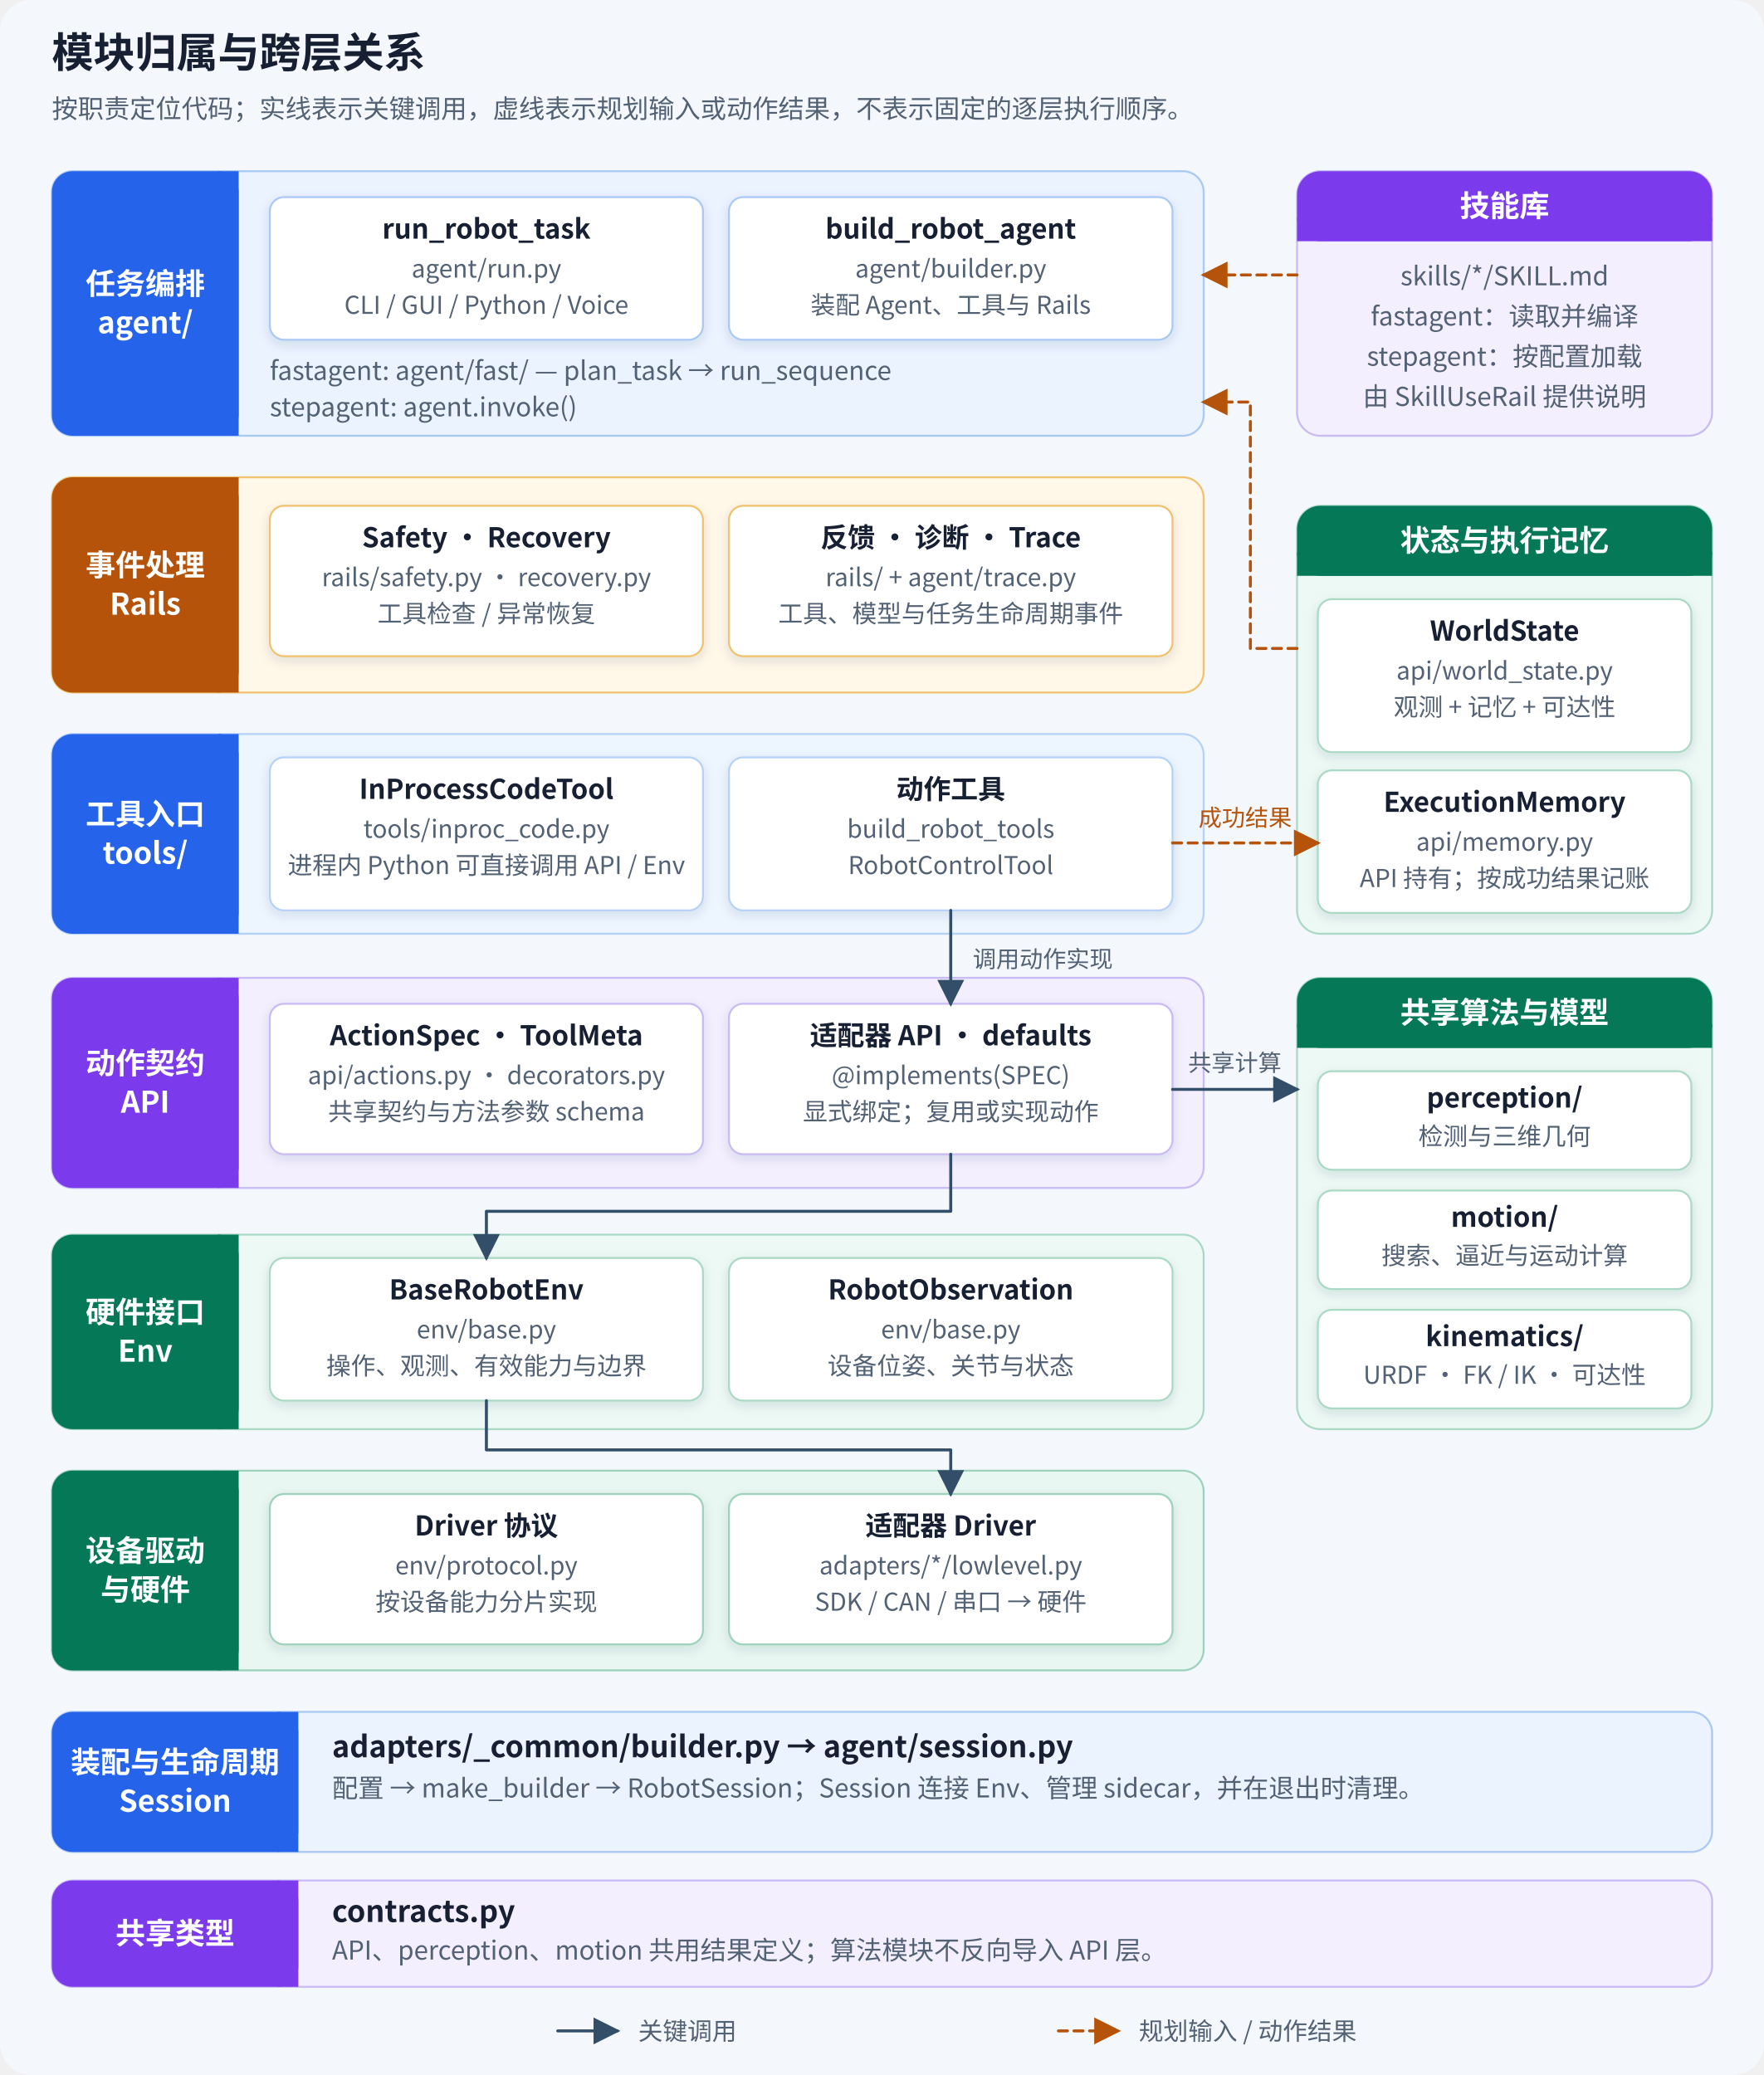
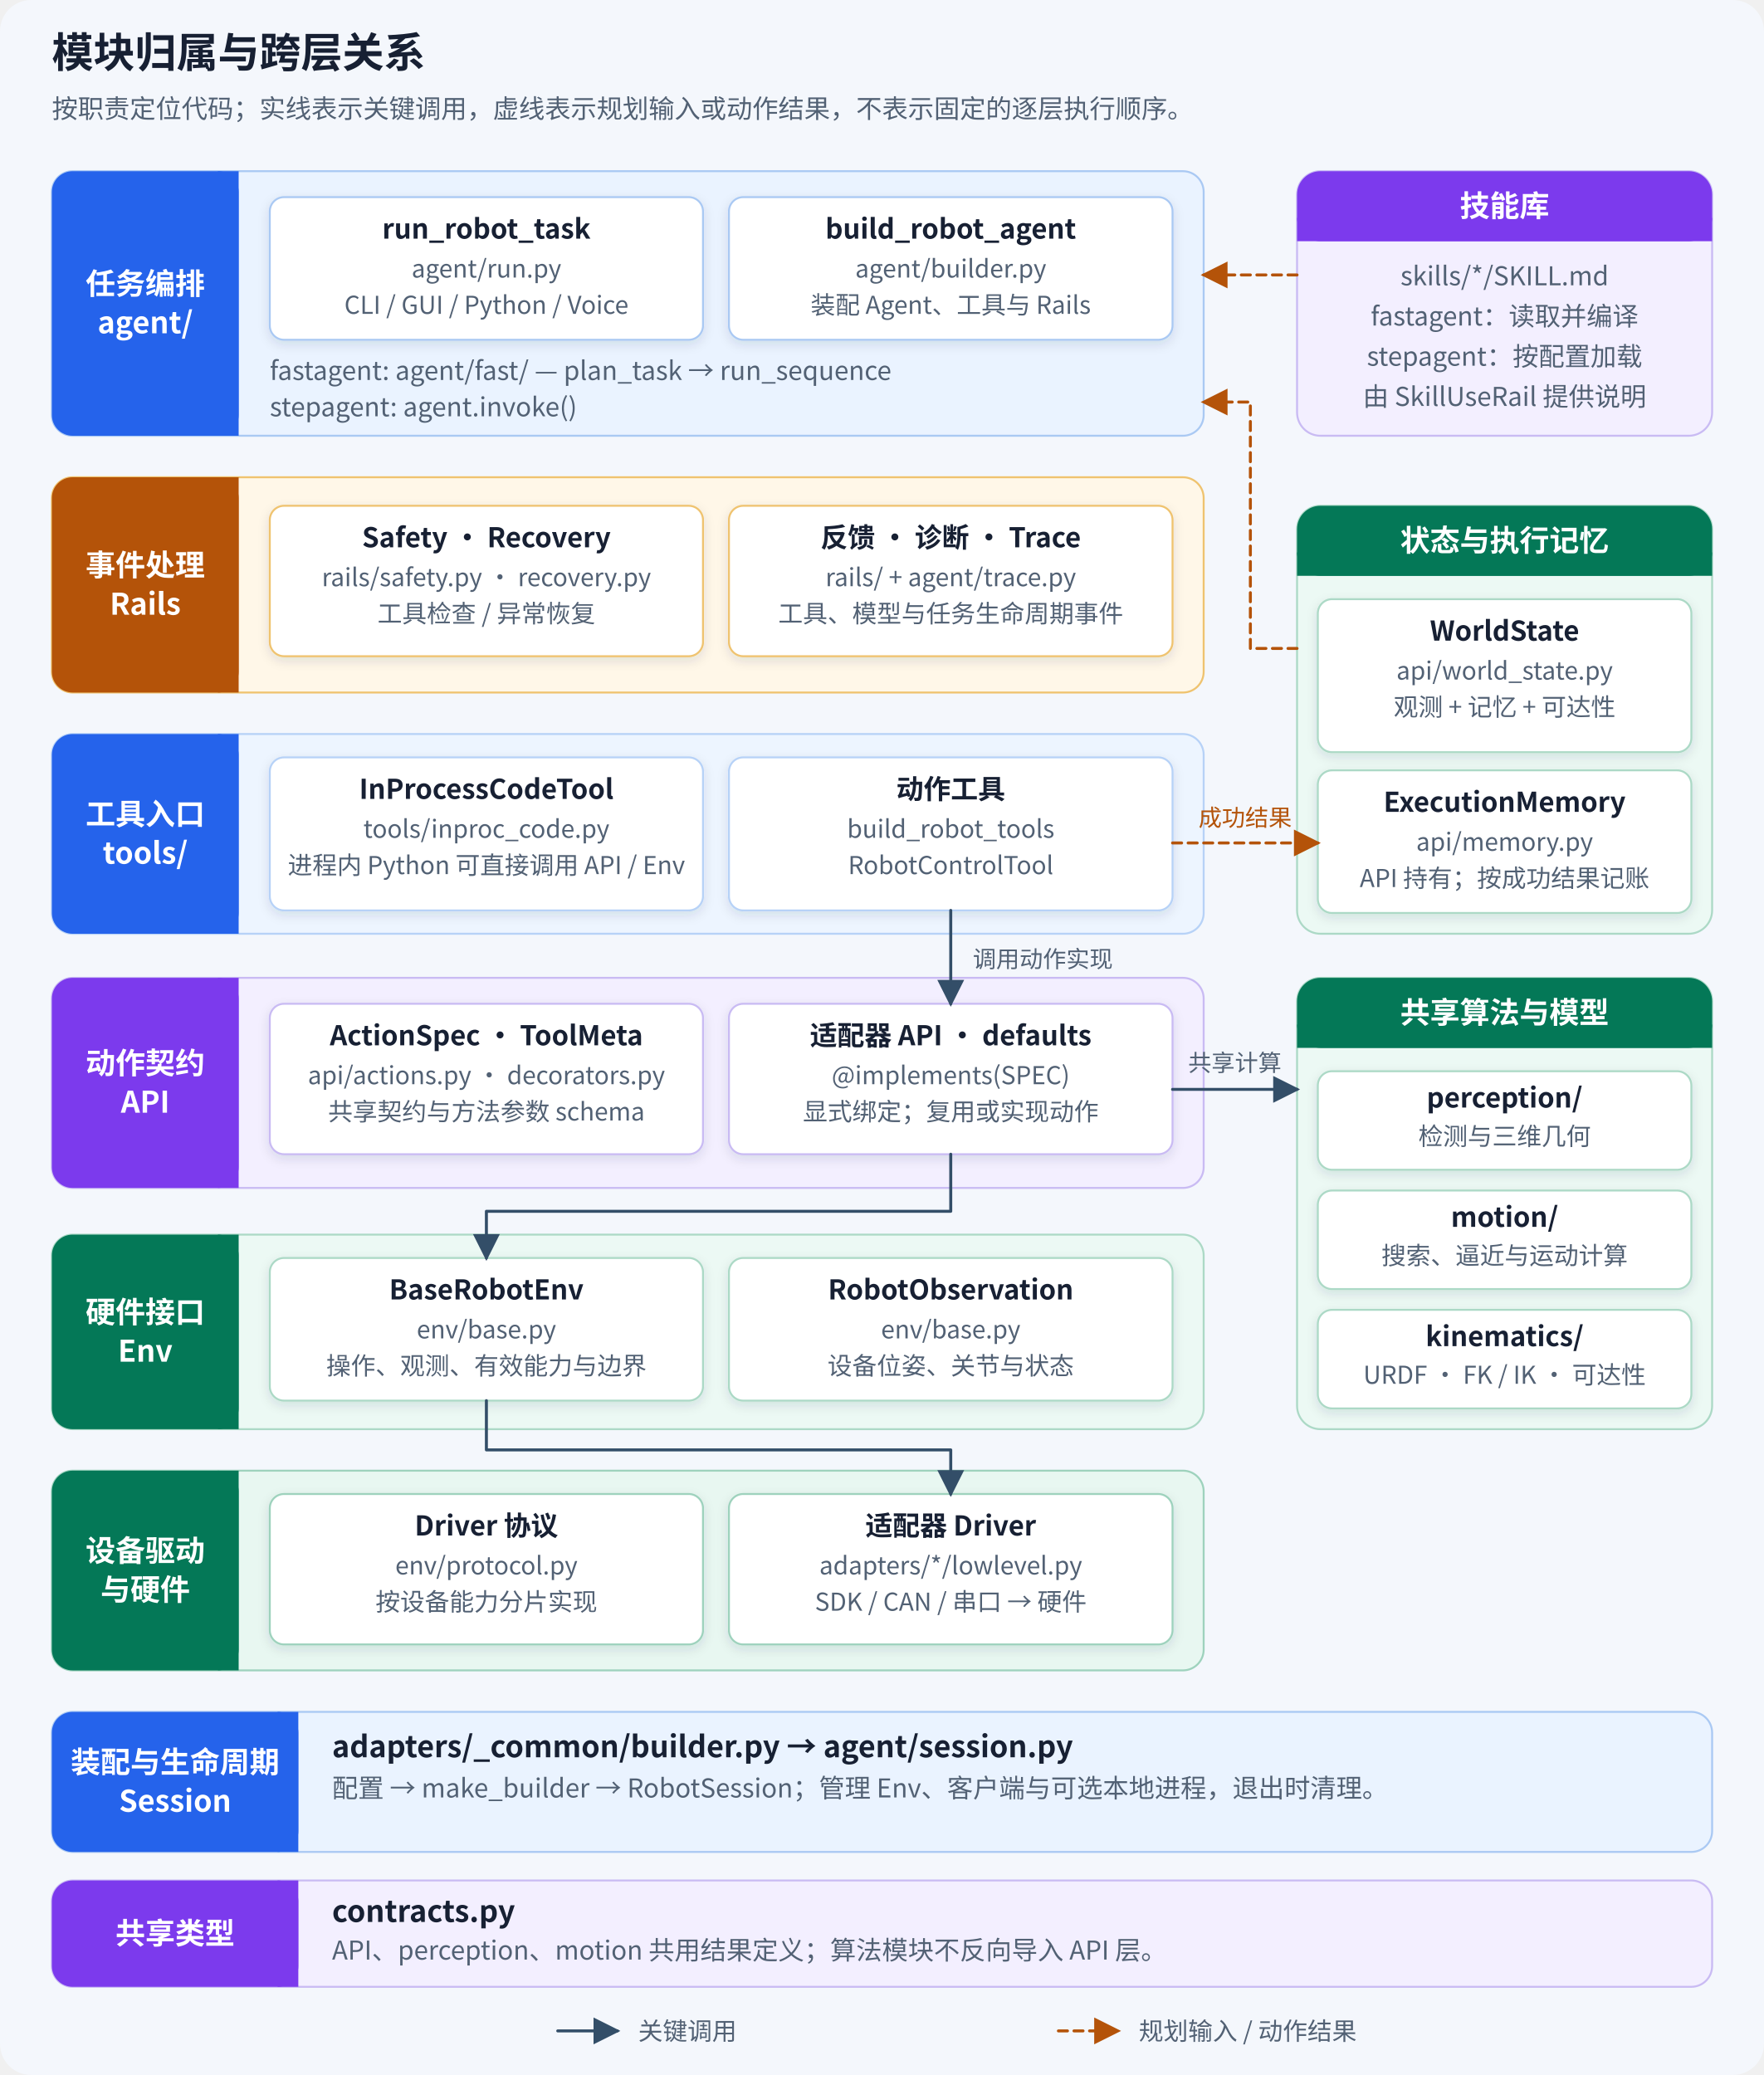
<svg xmlns="http://www.w3.org/2000/svg" width="1360" height="1600" viewBox="0 0 1360 1600" role="img" aria-labelledby="title desc">
  <defs>
    <marker id="arrow" markerWidth="9" markerHeight="9" refX="8" refY="4.5" orient="auto">
      <path d="M0 0 L9 4.5 L0 9 Z" fill="#334e68" />
    </marker>
    <marker id="input-arrow" markerWidth="9" markerHeight="9" refX="8" refY="4.5" orient="auto">
      <path d="M0 0 L9 4.5 L0 9 Z" fill="#b45309" />
    </marker>
    <filter id="shadow" x="-10%" y="-15%" width="120%" height="140%">
      <feDropShadow dx="0" dy="3" stdDeviation="4" flood-color="#19324d" flood-opacity="0.12" />
    </filter>
    <style>text { font-family: "Noto Sans CJK SC", "Microsoft YaHei", "PingFang SC", sans-serif; } path, line { stroke-linejoin: round; stroke-linecap: round; }</style>
  </defs>
  <rect x="0" y="0" width="1360" height="1600" rx="24" fill="#f4f7fc" />
  <text id="text-1" x="40" y="52" font-size="32" font-weight="700" fill="#172033" text-anchor="start" data-max-width="1280">模块归属与跨层关系</text>
  <text id="text-2" x="40" y="91" font-size="20" font-weight="400" fill="#526174" text-anchor="start" data-max-width="1280">按职责定位代码；实线表示关键调用，虚线表示规划输入或动作结果，不表示固定的逐层执行顺序。</text>
  <rect x="40" y="132" width="888" height="204" rx="16" fill="#eaf3ff" stroke="#aac9f3" stroke-width="1.5" />
  <rect x="40" y="132" width="144" height="204" rx="16" fill="#2563eb" />
  <rect x="168" y="132" width="16" height="204" rx="0" fill="#2563eb" />
  <text id="text-3" x="112.0" y="227.0" font-size="23" font-weight="700" fill="#ffffff" text-anchor="middle" data-max-width="120">任务编排</text>
  <text id="text-4" x="112.0" y="257.0" font-size="23" font-weight="700" fill="#ffffff" text-anchor="middle" data-max-width="120">agent/</text>
  <rect x="208" y="152" width="334" height="110" rx="11" fill="#ffffff" stroke="#aac9f3" stroke-width="1.5" filter="url(#shadow)" />
  <text id="text-5" x="375.0" y="184" font-size="21" font-weight="700" fill="#172033" text-anchor="middle" data-max-width="306">run_robot_task</text>
  <text id="text-6" x="375.0" y="214" font-size="19" font-weight="400" fill="#526174" text-anchor="middle" data-max-width="306">agent/run.py</text>
  <text id="text-7" x="375.0" y="242" font-size="19" font-weight="400" fill="#526174" text-anchor="middle" data-max-width="306">CLI / GUI / Python / Voice</text>
  <rect x="562" y="152" width="342" height="110" rx="11" fill="#ffffff" stroke="#aac9f3" stroke-width="1.5" filter="url(#shadow)" />
  <text id="text-8" x="733.0" y="184" font-size="21" font-weight="700" fill="#172033" text-anchor="middle" data-max-width="314">build_robot_agent</text>
  <text id="text-9" x="733.0" y="214" font-size="19" font-weight="400" fill="#526174" text-anchor="middle" data-max-width="314">agent/builder.py</text>
  <text id="text-10" x="733.0" y="242" font-size="19" font-weight="400" fill="#526174" text-anchor="middle" data-max-width="314">装配 Agent、工具与 Rails</text>
  <text id="text-11" x="208" y="293" font-size="20" font-weight="400" fill="#526174" text-anchor="start" data-max-width="696">fastagent: agent/fast/ — plan_task → run_sequence</text>
  <text id="text-12" x="208" y="321" font-size="20" font-weight="400" fill="#526174" text-anchor="start" data-max-width="696">stepagent: agent.invoke()</text>
  <rect x="40" y="368" width="888" height="166" rx="16" fill="#fff7e8" stroke="#efc36f" stroke-width="1.5" />
  <rect x="40" y="368" width="144" height="166" rx="16" fill="#b45309" />
  <rect x="168" y="368" width="16" height="166" rx="0" fill="#b45309" />
  <text id="text-13" x="112.0" y="444.0" font-size="23" font-weight="700" fill="#ffffff" text-anchor="middle" data-max-width="120">事件处理</text>
  <text id="text-14" x="112.0" y="474.0" font-size="23" font-weight="700" fill="#ffffff" text-anchor="middle" data-max-width="120">Rails</text>
  <rect x="208" y="390" width="334" height="116" rx="11" fill="#ffffff" stroke="#efc36f" stroke-width="1.5" filter="url(#shadow)" />
  <text id="text-15" x="375.0" y="422" font-size="21" font-weight="700" fill="#172033" text-anchor="middle" data-max-width="306">Safety · Recovery</text>
  <text id="text-16" x="375.0" y="452" font-size="19" font-weight="400" fill="#526174" text-anchor="middle" data-max-width="306">rails/safety.py · recovery.py</text>
  <text id="text-17" x="375.0" y="480" font-size="19" font-weight="400" fill="#526174" text-anchor="middle" data-max-width="306">工具检查 / 异常恢复</text>
  <rect x="562" y="390" width="342" height="116" rx="11" fill="#ffffff" stroke="#efc36f" stroke-width="1.5" filter="url(#shadow)" />
  <text id="text-18" x="733.0" y="422" font-size="21" font-weight="700" fill="#172033" text-anchor="middle" data-max-width="314">反馈 · 诊断 · Trace</text>
  <text id="text-19" x="733.0" y="452" font-size="19" font-weight="400" fill="#526174" text-anchor="middle" data-max-width="314">rails/ + agent/trace.py</text>
  <text id="text-20" x="733.0" y="480" font-size="19" font-weight="400" fill="#526174" text-anchor="middle" data-max-width="314">工具、模型与任务生命周期事件</text>
  <rect x="40" y="566" width="888" height="154" rx="16" fill="#edf5ff" stroke="#b7d2f7" stroke-width="1.5" />
  <rect x="40" y="566" width="144" height="154" rx="16" fill="#2563eb" />
  <rect x="168" y="566" width="16" height="154" rx="0" fill="#2563eb" />
  <text id="text-21" x="112.0" y="636.0" font-size="23" font-weight="700" fill="#ffffff" text-anchor="middle" data-max-width="120">工具入口</text>
  <text id="text-22" x="112.0" y="666.0" font-size="23" font-weight="700" fill="#ffffff" text-anchor="middle" data-max-width="120">tools/</text>
  <rect x="208" y="584" width="334" height="118" rx="11" fill="#ffffff" stroke="#b7d2f7" stroke-width="1.5" filter="url(#shadow)" />
  <text id="text-23" x="375.0" y="616" font-size="21" font-weight="700" fill="#172033" text-anchor="middle" data-max-width="306">InProcessCodeTool</text>
  <text id="text-24" x="375.0" y="646" font-size="19" font-weight="400" fill="#526174" text-anchor="middle" data-max-width="306">tools/inproc_code.py</text>
  <text id="text-25" x="375.0" y="674" font-size="19" font-weight="400" fill="#526174" text-anchor="middle" data-max-width="306">进程内 Python 可直接调用 API / Env</text>
  <rect x="562" y="584" width="342" height="118" rx="11" fill="#ffffff" stroke="#b7d2f7" stroke-width="1.5" filter="url(#shadow)" />
  <text id="text-26" x="733.0" y="616" font-size="21" font-weight="700" fill="#172033" text-anchor="middle" data-max-width="314">动作工具</text>
  <text id="text-27" x="733.0" y="646" font-size="19" font-weight="400" fill="#526174" text-anchor="middle" data-max-width="314">build_robot_tools</text>
  <text id="text-28" x="733.0" y="674" font-size="19" font-weight="400" fill="#526174" text-anchor="middle" data-max-width="314">RobotControlTool</text>
  <rect x="40" y="754" width="888" height="162" rx="16" fill="#f3efff" stroke="#c9bbf3" stroke-width="1.5" />
  <rect x="40" y="754" width="144" height="162" rx="16" fill="#7c3aed" />
  <rect x="168" y="754" width="16" height="162" rx="0" fill="#7c3aed" />
  <text id="text-29" x="112.0" y="828.0" font-size="23" font-weight="700" fill="#ffffff" text-anchor="middle" data-max-width="120">动作契约</text>
  <text id="text-30" x="112.0" y="858.0" font-size="23" font-weight="700" fill="#ffffff" text-anchor="middle" data-max-width="120">API</text>
  <rect x="208" y="774" width="334" height="116" rx="11" fill="#ffffff" stroke="#c9bbf3" stroke-width="1.5" filter="url(#shadow)" />
  <text id="text-31" x="375.0" y="806" font-size="21" font-weight="700" fill="#172033" text-anchor="middle" data-max-width="306">ActionSpec · ToolMeta</text>
  <text id="text-32" x="375.0" y="836" font-size="19" font-weight="400" fill="#526174" text-anchor="middle" data-max-width="306">api/actions.py · decorators.py</text>
  <text id="text-33" x="375.0" y="864" font-size="19" font-weight="400" fill="#526174" text-anchor="middle" data-max-width="306">共享契约与方法参数 schema</text>
  <rect x="562" y="774" width="342" height="116" rx="11" fill="#ffffff" stroke="#c9bbf3" stroke-width="1.5" filter="url(#shadow)" />
  <text id="text-34" x="733.0" y="806" font-size="21" font-weight="700" fill="#172033" text-anchor="middle" data-max-width="314">适配器 API · defaults</text>
  <text id="text-35" x="733.0" y="836" font-size="19" font-weight="400" fill="#526174" text-anchor="middle" data-max-width="314">@implements(SPEC)</text>
  <text id="text-36" x="733.0" y="864" font-size="19" font-weight="400" fill="#526174" text-anchor="middle" data-max-width="314">显式绑定；复用或实现动作</text>
  <rect x="40" y="952" width="888" height="150" rx="16" fill="#ecf9f4" stroke="#acd9c6" stroke-width="1.5" />
  <rect x="40" y="952" width="144" height="150" rx="16" fill="#047857" />
  <rect x="168" y="952" width="16" height="150" rx="0" fill="#047857" />
  <text id="text-37" x="112.0" y="1020.0" font-size="23" font-weight="700" fill="#ffffff" text-anchor="middle" data-max-width="120">硬件接口</text>
  <text id="text-38" x="112.0" y="1050.0" font-size="23" font-weight="700" fill="#ffffff" text-anchor="middle" data-max-width="120">Env</text>
  <rect x="208" y="970" width="334" height="110" rx="11" fill="#ffffff" stroke="#acd9c6" stroke-width="1.5" filter="url(#shadow)" />
  <text id="text-39" x="375.0" y="1002" font-size="21" font-weight="700" fill="#172033" text-anchor="middle" data-max-width="306">BaseRobotEnv</text>
  <text id="text-40" x="375.0" y="1032" font-size="19" font-weight="400" fill="#526174" text-anchor="middle" data-max-width="306">env/base.py</text>
  <text id="text-41" x="375.0" y="1060" font-size="19" font-weight="400" fill="#526174" text-anchor="middle" data-max-width="306">操作、观测、有效能力与边界</text>
  <rect x="562" y="970" width="342" height="110" rx="11" fill="#ffffff" stroke="#acd9c6" stroke-width="1.5" filter="url(#shadow)" />
  <text id="text-42" x="733.0" y="1002" font-size="21" font-weight="700" fill="#172033" text-anchor="middle" data-max-width="314">RobotObservation</text>
  <text id="text-43" x="733.0" y="1032" font-size="19" font-weight="400" fill="#526174" text-anchor="middle" data-max-width="314">env/base.py</text>
  <text id="text-44" x="733.0" y="1060" font-size="19" font-weight="400" fill="#526174" text-anchor="middle" data-max-width="314">设备位姿、关节与状态</text>
  <rect x="40" y="1134" width="888" height="154" rx="16" fill="#e8f7f1" stroke="#9ed2bd" stroke-width="1.5" />
  <rect x="40" y="1134" width="144" height="154" rx="16" fill="#047857" />
  <rect x="168" y="1134" width="16" height="154" rx="0" fill="#047857" />
  <text id="text-45" x="112.0" y="1204.0" font-size="23" font-weight="700" fill="#ffffff" text-anchor="middle" data-max-width="120">设备驱动</text>
  <text id="text-46" x="112.0" y="1234.0" font-size="23" font-weight="700" fill="#ffffff" text-anchor="middle" data-max-width="120">与硬件</text>
  <rect x="208" y="1152" width="334" height="116" rx="11" fill="#ffffff" stroke="#9ed2bd" stroke-width="1.5" filter="url(#shadow)" />
  <text id="text-47" x="375.0" y="1184" font-size="21" font-weight="700" fill="#172033" text-anchor="middle" data-max-width="306">Driver 协议</text>
  <text id="text-48" x="375.0" y="1214" font-size="19" font-weight="400" fill="#526174" text-anchor="middle" data-max-width="306">env/protocol.py</text>
  <text id="text-49" x="375.0" y="1242" font-size="19" font-weight="400" fill="#526174" text-anchor="middle" data-max-width="306">按设备能力分片实现</text>
  <rect x="562" y="1152" width="342" height="116" rx="11" fill="#ffffff" stroke="#9ed2bd" stroke-width="1.5" filter="url(#shadow)" />
  <text id="text-50" x="733.0" y="1184" font-size="21" font-weight="700" fill="#172033" text-anchor="middle" data-max-width="314">适配器 Driver</text>
  <text id="text-51" x="733.0" y="1214" font-size="19" font-weight="400" fill="#526174" text-anchor="middle" data-max-width="314">adapters/*/lowlevel.py</text>
  <text id="text-52" x="733.0" y="1242" font-size="19" font-weight="400" fill="#526174" text-anchor="middle" data-max-width="314">SDK / CAN / 串口 → 硬件</text>
  <rect x="1000" y="132" width="320" height="204" rx="18" fill="#f3efff" stroke="#c9bbf3" stroke-width="1.5" />
  <rect x="1000" y="132" width="320" height="54" rx="18" fill="#7c3aed" />
  <rect x="1000" y="168" width="320" height="18" rx="0" fill="#7c3aed" />
  <text id="text-53" x="1160.0" y="167" font-size="23" font-weight="700" fill="#ffffff" text-anchor="middle" data-max-width="296">技能库</text>
  <text id="text-54" x="1160.0" y="220" font-size="20" font-weight="400" fill="#526174" text-anchor="middle" data-max-width="292">skills/*/SKILL.md</text>
  <text id="text-55" x="1160.0" y="251" font-size="20" font-weight="400" fill="#526174" text-anchor="middle" data-max-width="292">fastagent：读取并编译</text>
  <text id="text-56" x="1160.0" y="282" font-size="20" font-weight="400" fill="#526174" text-anchor="middle" data-max-width="292">stepagent：按配置加载</text>
  <text id="text-57" x="1160.0" y="313" font-size="20" font-weight="400" fill="#526174" text-anchor="middle" data-max-width="292">由 SkillUseRail 提供说明</text>
  <rect x="1000" y="390" width="320" height="330" rx="18" fill="#ecf9f4" stroke="#acd9c6" stroke-width="1.5" />
  <rect x="1000" y="390" width="320" height="54" rx="18" fill="#047857" />
  <rect x="1000" y="426" width="320" height="18" rx="0" fill="#047857" />
  <text id="text-58" x="1160.0" y="425" font-size="23" font-weight="700" fill="#ffffff" text-anchor="middle" data-max-width="296">状态与执行记忆</text>
  <rect x="1016" y="462" width="288" height="118" rx="11" fill="#ffffff" stroke="#acd9c6" stroke-width="1.5" filter="url(#shadow)" />
  <text id="text-59" x="1160.0" y="494" font-size="21" font-weight="700" fill="#172033" text-anchor="middle" data-max-width="260">WorldState</text>
  <text id="text-60" x="1160.0" y="524" font-size="19" font-weight="400" fill="#526174" text-anchor="middle" data-max-width="260">api/world_state.py</text>
  <text id="text-61" x="1160.0" y="552" font-size="19" font-weight="400" fill="#526174" text-anchor="middle" data-max-width="260">观测 + 记忆 + 可达性</text>
  <rect x="1016" y="594" width="288" height="110" rx="11" fill="#ffffff" stroke="#acd9c6" stroke-width="1.5" filter="url(#shadow)" />
  <text id="text-62" x="1160.0" y="626" font-size="21" font-weight="700" fill="#172033" text-anchor="middle" data-max-width="260">ExecutionMemory</text>
  <text id="text-63" x="1160.0" y="656" font-size="19" font-weight="400" fill="#526174" text-anchor="middle" data-max-width="260">api/memory.py</text>
  <text id="text-64" x="1160.0" y="684" font-size="19" font-weight="400" fill="#526174" text-anchor="middle" data-max-width="260">API 持有；按成功结果记账</text>
  <rect x="1000" y="754" width="320" height="348" rx="18" fill="#ecf9f4" stroke="#acd9c6" stroke-width="1.5" />
  <rect x="1000" y="754" width="320" height="54" rx="18" fill="#047857" />
  <rect x="1000" y="790" width="320" height="18" rx="0" fill="#047857" />
  <text id="text-65" x="1160.0" y="789" font-size="23" font-weight="700" fill="#ffffff" text-anchor="middle" data-max-width="296">共享算法与模型</text>
  <rect x="1016" y="826" width="288" height="76" rx="11" fill="#ffffff" stroke="#acd9c6" stroke-width="1.5" filter="url(#shadow)" />
  <text id="text-66" x="1160" y="854" font-size="21" font-weight="700" fill="#172033" text-anchor="middle" data-max-width="260">perception/</text>
  <text id="text-67" x="1160" y="883" font-size="19" font-weight="400" fill="#526174" text-anchor="middle" data-max-width="260">检测与三维几何</text>
  <rect x="1016" y="918" width="288" height="76" rx="11" fill="#ffffff" stroke="#acd9c6" stroke-width="1.5" filter="url(#shadow)" />
  <text id="text-68" x="1160" y="946" font-size="21" font-weight="700" fill="#172033" text-anchor="middle" data-max-width="260">motion/</text>
  <text id="text-69" x="1160" y="975" font-size="19" font-weight="400" fill="#526174" text-anchor="middle" data-max-width="260">搜索、逼近与运动计算</text>
  <rect x="1016" y="1010" width="288" height="76" rx="11" fill="#ffffff" stroke="#acd9c6" stroke-width="1.5" filter="url(#shadow)" />
  <text id="text-70" x="1160" y="1038" font-size="21" font-weight="700" fill="#172033" text-anchor="middle" data-max-width="260">kinematics/</text>
  <text id="text-71" x="1160" y="1067" font-size="19" font-weight="400" fill="#526174" text-anchor="middle" data-max-width="260">URDF · FK / IK · 可达性</text>
  <path d="M1000 212 L928 212" fill="none" stroke="#b45309" stroke-width="2.3" stroke-dasharray="7 5" marker-end="url(#input-arrow)" />
  <path d="M1000 500 H964 V310 H928" fill="none" stroke="#b45309" stroke-width="2.3" stroke-dasharray="7 5" marker-end="url(#input-arrow)" />
  <path d="M904 650 L1016 650" fill="none" stroke="#b45309" stroke-width="2.3" stroke-dasharray="7 5" marker-end="url(#input-arrow)" />
  <text id="text-72" x="960" y="637" font-size="18" font-weight="400" fill="#b45309" text-anchor="middle" data-max-width="104">成功结果</text>
  <path d="M733 702 L733 774" fill="none" stroke="#334e68" stroke-width="2.3" marker-end="url(#arrow)" />
  <text id="text-73" x="750" y="746" font-size="18" font-weight="400" fill="#526174" text-anchor="start" data-max-width="228">调用动作实现</text>
  <path d="M904 840 L1000 840" fill="none" stroke="#334e68" stroke-width="2.3" marker-end="url(#arrow)" />
  <text id="text-74" x="952" y="826" font-size="18" font-weight="400" fill="#526174" text-anchor="middle" data-max-width="90">共享计算</text>
  <path d="M733 890 V934 H375 V970" fill="none" stroke="#334e68" stroke-width="2.3" marker-end="url(#arrow)" />
  <path d="M375 1080 V1118 H733 V1152" fill="none" stroke="#334e68" stroke-width="2.3" marker-end="url(#arrow)" />
  <rect x="40" y="1320" width="1280" height="108" rx="16" fill="#eaf3ff" stroke="#aac9f3" stroke-width="1.5" />
  <rect x="40" y="1320" width="190" height="108" rx="16" fill="#2563eb" />
  <rect x="214" y="1320" width="16" height="108" rx="0" fill="#2563eb" />
  <text id="text-75" x="135.0" y="1367.0" font-size="23" font-weight="700" fill="#ffffff" text-anchor="middle" data-max-width="166">装配与生命周期</text>
  <text id="text-76" x="135.0" y="1397.0" font-size="23" font-weight="700" fill="#ffffff" text-anchor="middle" data-max-width="166">Session</text>
  <text id="text-77" x="256" y="1355" font-size="23" font-weight="700" fill="#172033" text-anchor="start" data-max-width="1038">adapters/_common/builder.py → agent/session.py</text>
-   <text id="text-78" x="256" y="1386" font-size="20" font-weight="400" fill="#526174" text-anchor="start" data-max-width="1038">配置 → make_builder → RobotSession；Session 连接 Env、管理 sidecar，并在退出时清理。</text>
+   <text id="text-78" x="256" y="1386" font-size="20" font-weight="400" fill="#526174" text-anchor="start" data-max-width="1038">配置 → make_builder → RobotSession；管理 Env、客户端与可选本地进程，退出时清理。</text>
  <rect x="40" y="1450" width="1280" height="82" rx="16" fill="#f3efff" stroke="#c9bbf3" stroke-width="1.5" />
  <rect x="40" y="1450" width="190" height="82" rx="16" fill="#7c3aed" />
  <rect x="214" y="1450" width="16" height="82" rx="0" fill="#7c3aed" />
  <text id="text-79" x="135.0" y="1499.0" font-size="23" font-weight="700" fill="#ffffff" text-anchor="middle" data-max-width="166">共享类型</text>
  <text id="text-80" x="256" y="1482" font-size="23" font-weight="700" fill="#172033" text-anchor="start" data-max-width="1038">contracts.py</text>
  <text id="text-81" x="256" y="1511" font-size="20" font-weight="400" fill="#526174" text-anchor="start" data-max-width="1038">API、perception、motion 共用结果定义；算法模块不反向导入 API 层。</text>
  <path d="M430 1566 L476 1566" fill="none" stroke="#334e68" stroke-width="2.3" marker-end="url(#arrow)" />
  <text id="text-82" x="492" y="1573" font-size="19" font-weight="400" fill="#526174" text-anchor="start" data-max-width="250">关键调用</text>
  <path d="M816 1566 L862 1566" fill="none" stroke="#b45309" stroke-width="2.3" stroke-dasharray="7 5" marker-end="url(#input-arrow)" />
  <text id="text-83" x="878" y="1573" font-size="19" font-weight="400" fill="#526174" text-anchor="start" data-max-width="442">规划输入 / 动作结果</text>
</svg>
